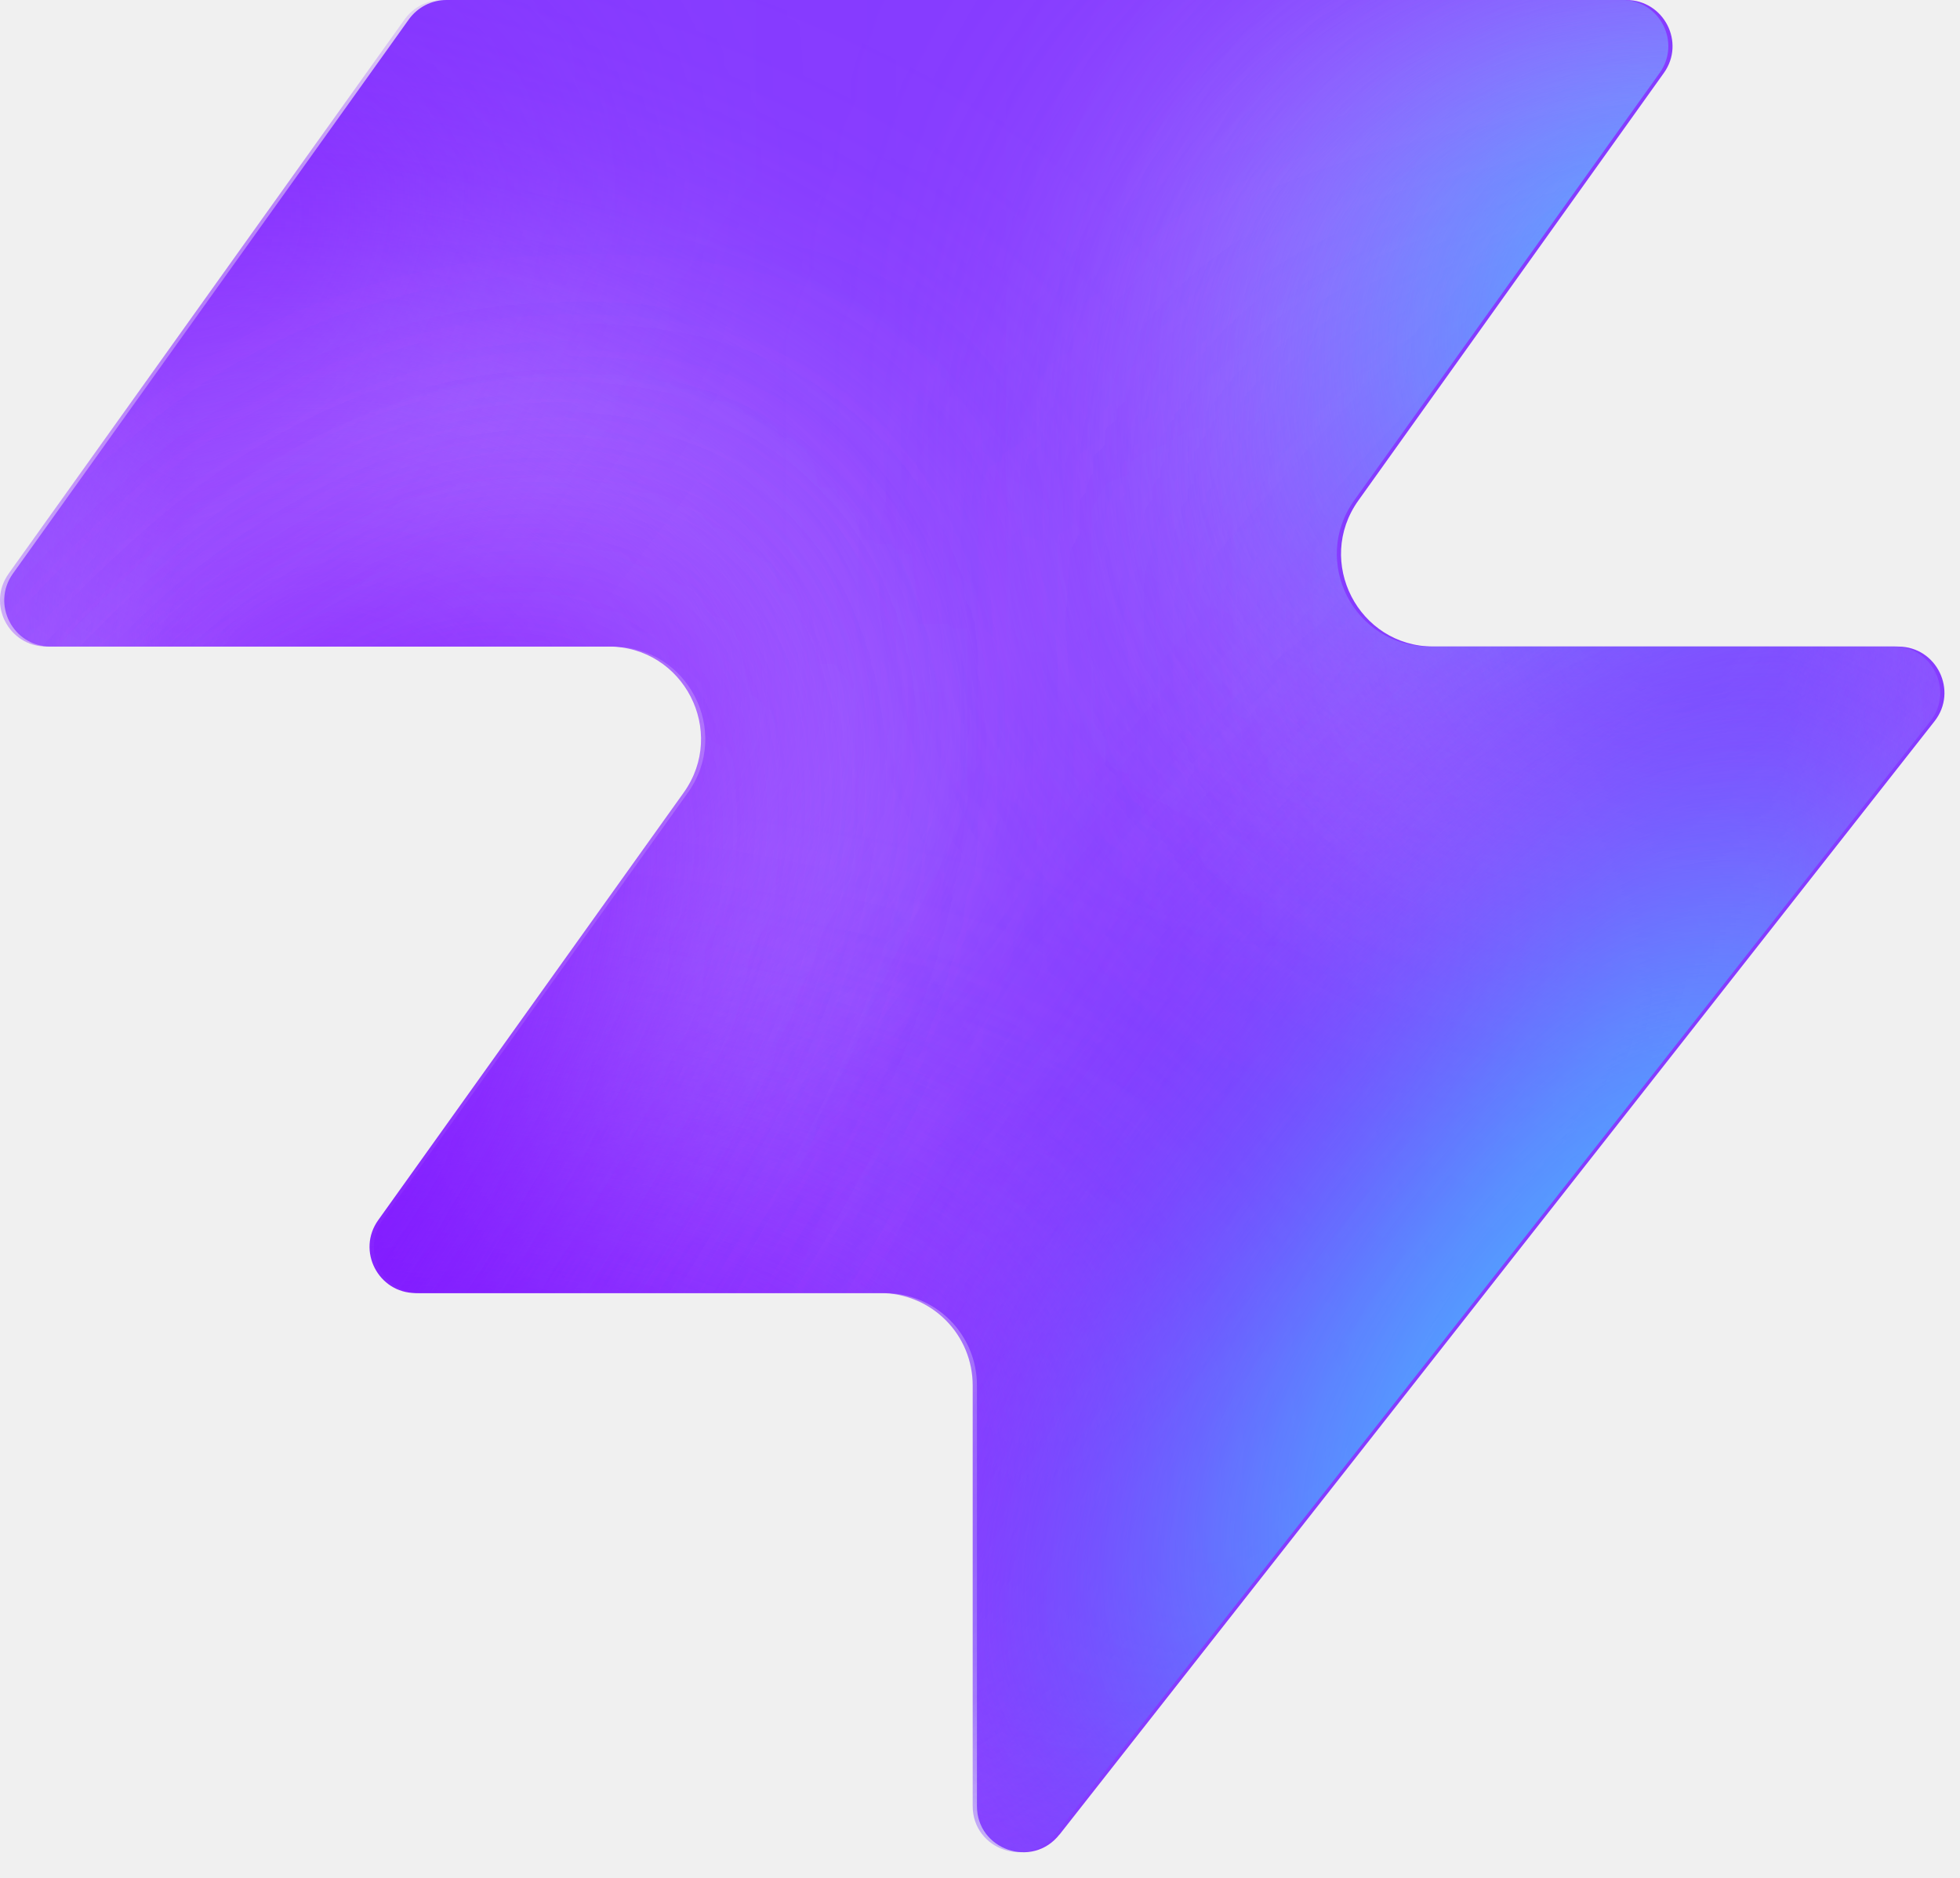
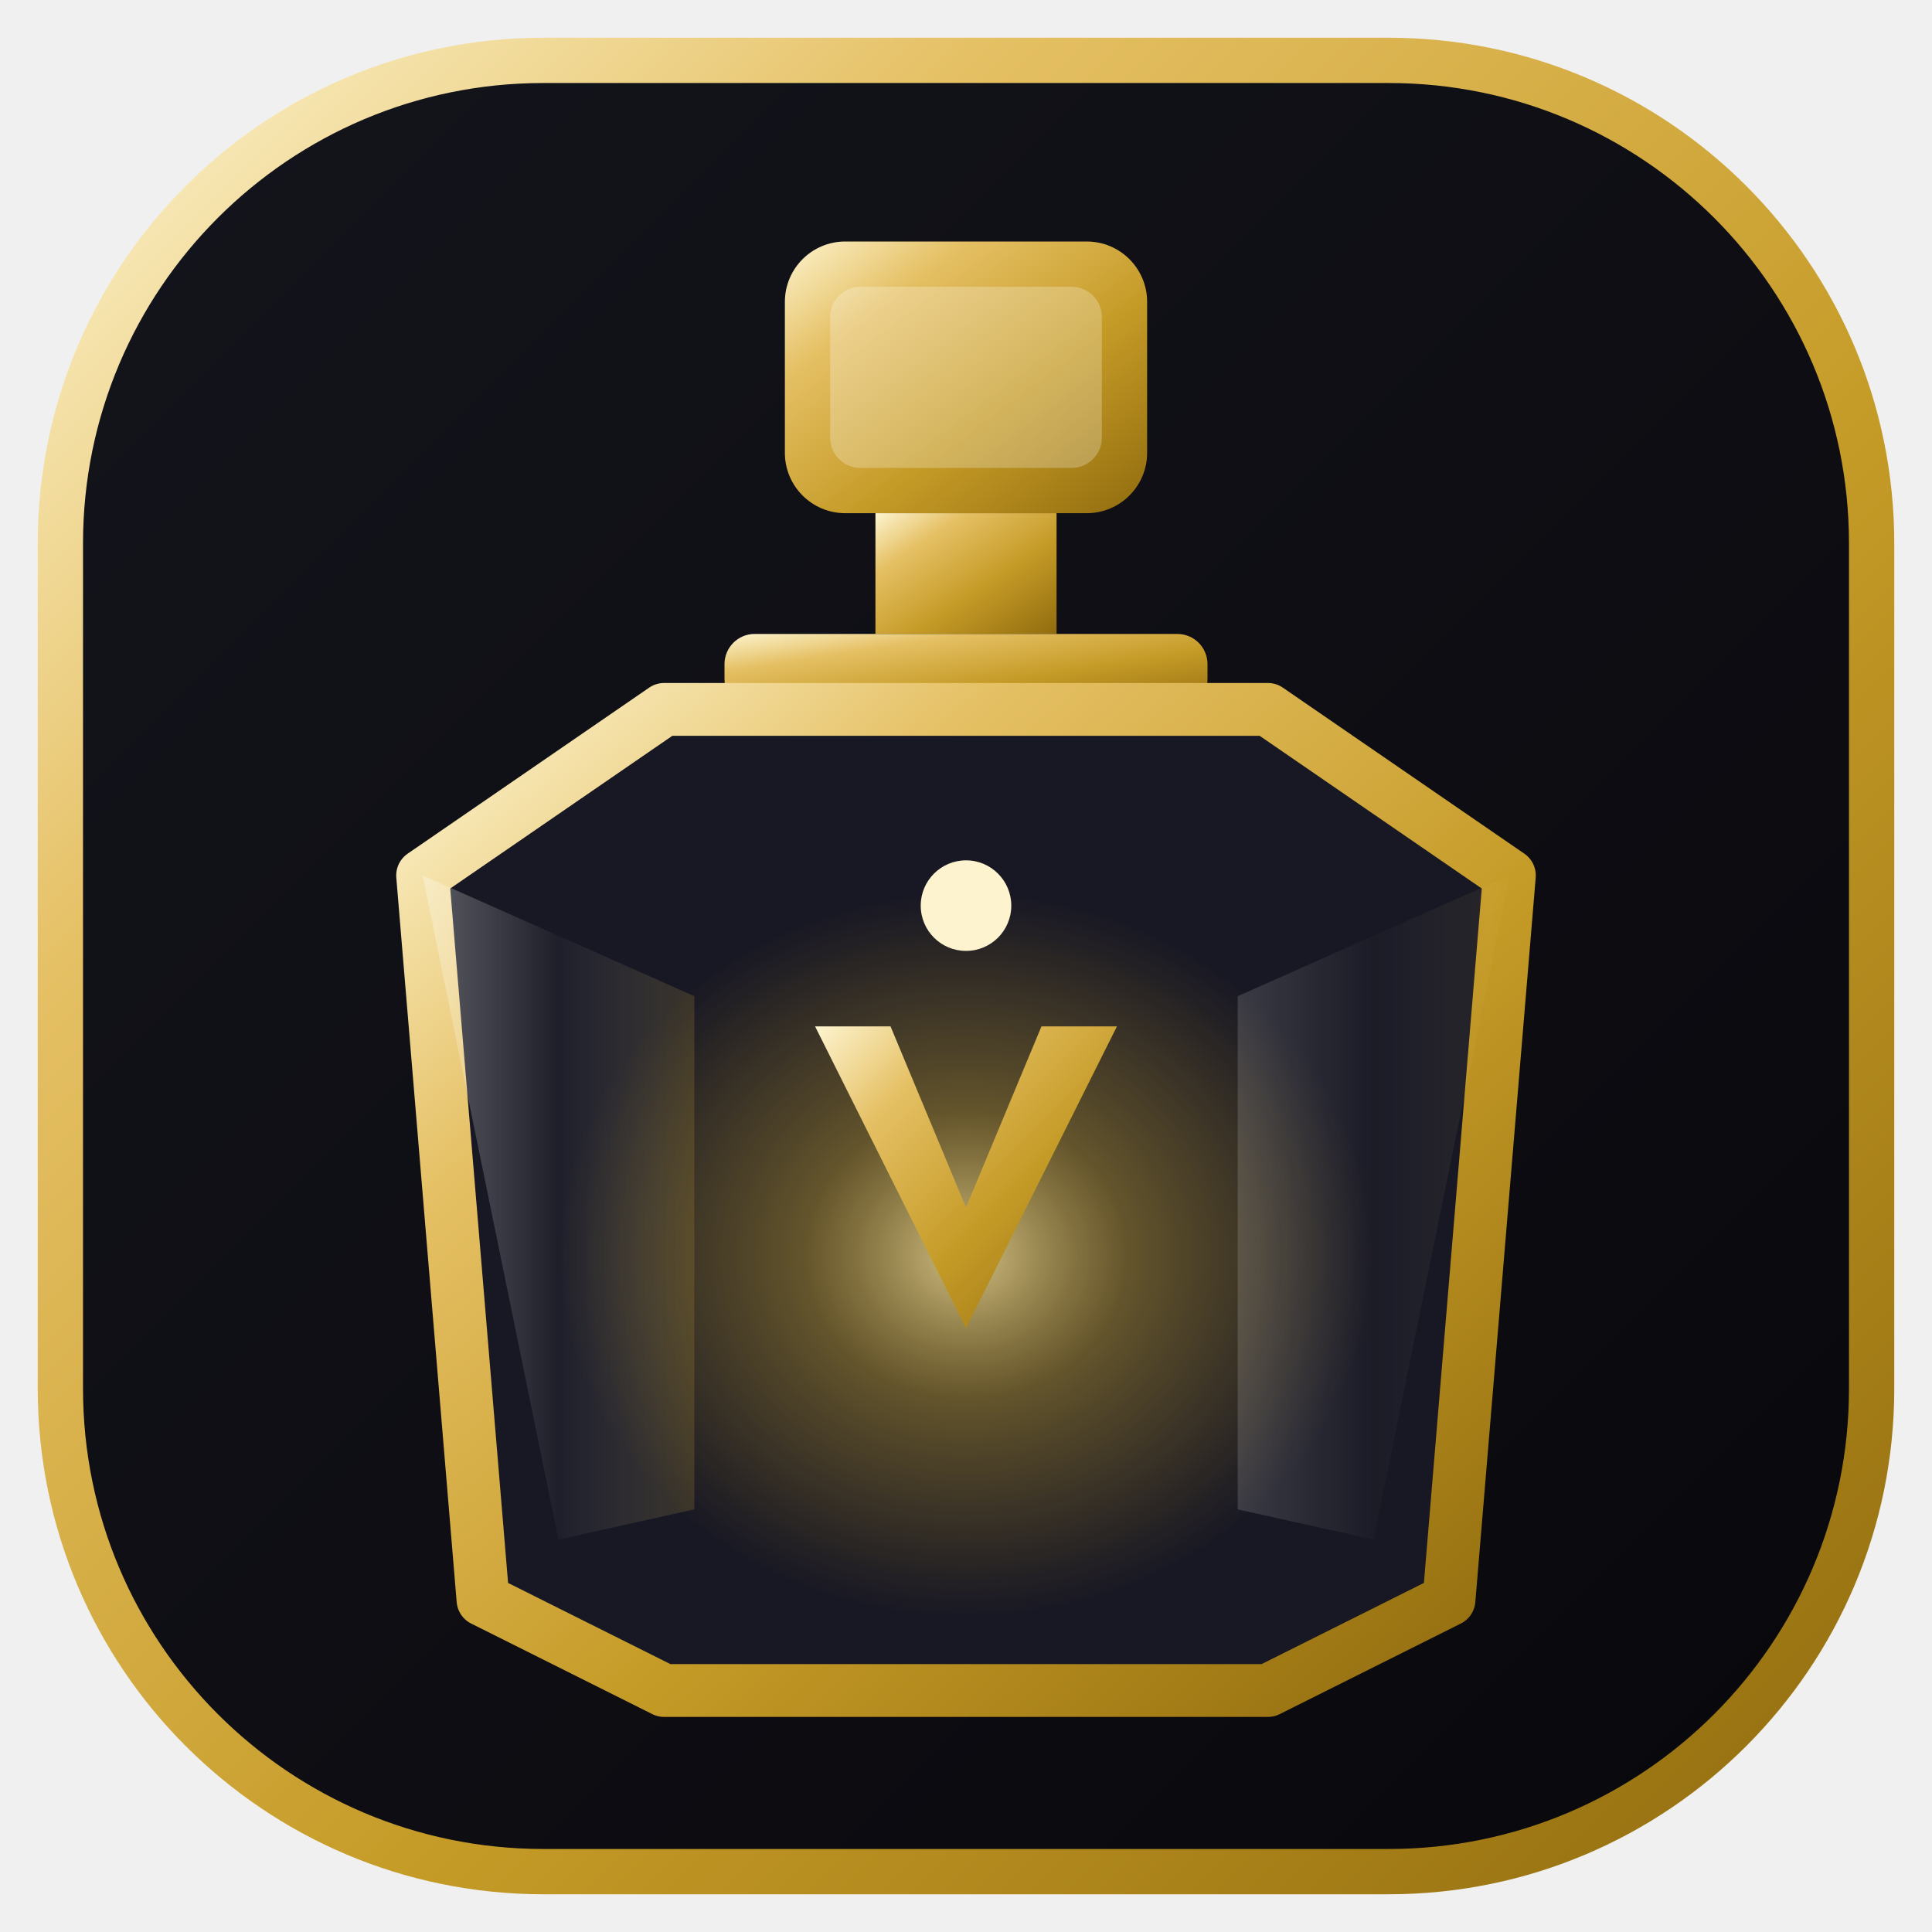
- <svg xmlns="http://www.w3.org/2000/svg" width="48" height="46" fill="none" viewBox="0 0 48 46">
-   <path fill="#863bff" d="M25.946 44.938c-.664.845-2.021.375-2.021-.698V33.937a2.26 2.26 0 0 0-2.262-2.262H10.287c-.92 0-1.456-1.04-.92-1.788l7.48-10.471c1.07-1.497 0-3.578-1.842-3.578H1.237c-.92 0-1.456-1.04-.92-1.788L10.013.474c.214-.297.556-.474.92-.474h28.894c.92 0 1.456 1.04.92 1.788l-7.48 10.471c-1.07 1.498 0 3.579 1.842 3.579h11.377c.943 0 1.473 1.088.89 1.83L25.947 44.94z" style="fill:#863bff;fill:color(display-p3 .525 .23 1);fill-opacity:1" />
-   <mask id="a" width="48" height="46" x="0" y="0" maskUnits="userSpaceOnUse" style="mask-type:alpha">
-     <path fill="#000" d="M25.842 44.938c-.664.844-2.021.375-2.021-.698V33.937a2.26 2.26 0 0 0-2.262-2.262H10.183c-.92 0-1.456-1.04-.92-1.788l7.48-10.471c1.07-1.498 0-3.579-1.842-3.579H1.133c-.92 0-1.456-1.04-.92-1.787L9.91.473c.214-.297.556-.474.92-.474h28.894c.92 0 1.456 1.04.92 1.788l-7.48 10.471c-1.07 1.498 0 3.578 1.842 3.578h11.377c.943 0 1.473 1.088.89 1.832L25.843 44.94z" style="fill:#000;fill-opacity:1" />
-   </mask>
-   <g mask="url(#a)">
-     <g filter="url(#b)">
-       <ellipse cx="5.508" cy="14.704" fill="#ede6ff" rx="5.508" ry="14.704" style="fill:#ede6ff;fill:color(display-p3 .927 .903 1);fill-opacity:1" transform="matrix(.00324 1 1 -.00324 -4.47 31.516)" />
-     </g>
-     <g filter="url(#c)">
-       <ellipse cx="10.399" cy="29.851" fill="#ede6ff" rx="10.399" ry="29.851" style="fill:#ede6ff;fill:color(display-p3 .927 .903 1);fill-opacity:1" transform="matrix(.00324 1 1 -.00324 -39.328 7.883)" />
-     </g>
-     <g filter="url(#d)">
-       <ellipse cx="5.508" cy="30.487" fill="#7e14ff" rx="5.508" ry="30.487" style="fill:#7e14ff;fill:color(display-p3 .492 .077 1);fill-opacity:1" transform="rotate(89.814 -25.913 -14.639)scale(1 -1)" />
-     </g>
-     <g filter="url(#e)">
-       <ellipse cx="5.508" cy="30.599" fill="#7e14ff" rx="5.508" ry="30.599" style="fill:#7e14ff;fill:color(display-p3 .492 .077 1);fill-opacity:1" transform="rotate(89.814 -32.644 -3.334)scale(1 -1)" />
-     </g>
-     <g filter="url(#f)">
-       <ellipse cx="5.508" cy="30.599" fill="#7e14ff" rx="5.508" ry="30.599" style="fill:#7e14ff;fill:color(display-p3 .492 .077 1);fill-opacity:1" transform="matrix(.00324 1 1 -.00324 -34.34 30.47)" />
-     </g>
-     <g filter="url(#g)">
-       <ellipse cx="14.072" cy="22.078" fill="#ede6ff" rx="14.072" ry="22.078" style="fill:#ede6ff;fill:color(display-p3 .927 .903 1);fill-opacity:1" transform="rotate(93.35 24.506 48.493)scale(-1 1)" />
-     </g>
-     <g filter="url(#h)">
-       <ellipse cx="3.47" cy="21.501" fill="#7e14ff" rx="3.47" ry="21.501" style="fill:#7e14ff;fill:color(display-p3 .492 .077 1);fill-opacity:1" transform="rotate(89.009 28.708 47.59)scale(-1 1)" />
-     </g>
-     <g filter="url(#i)">
-       <ellipse cx="3.47" cy="21.501" fill="#7e14ff" rx="3.47" ry="21.501" style="fill:#7e14ff;fill:color(display-p3 .492 .077 1);fill-opacity:1" transform="rotate(89.009 28.708 47.59)scale(-1 1)" />
-     </g>
-     <g filter="url(#j)">
-       <ellipse cx=".387" cy="8.972" fill="#7e14ff" rx="4.407" ry="29.108" style="fill:#7e14ff;fill:color(display-p3 .492 .077 1);fill-opacity:1" transform="rotate(39.51 .387 8.972)" />
-     </g>
-     <g filter="url(#k)">
-       <ellipse cx="47.523" cy="-6.092" fill="#7e14ff" rx="4.407" ry="29.108" style="fill:#7e14ff;fill:color(display-p3 .492 .077 1);fill-opacity:1" transform="rotate(37.892 47.523 -6.092)" />
-     </g>
-     <g filter="url(#l)">
-       <ellipse cx="41.412" cy="6.333" fill="#47bfff" rx="5.971" ry="9.665" style="fill:#47bfff;fill:color(display-p3 .28 .748 1);fill-opacity:1" transform="rotate(37.892 41.412 6.333)" />
-     </g>
-     <g filter="url(#m)">
-       <ellipse cx="-1.879" cy="38.332" fill="#7e14ff" rx="4.407" ry="29.108" style="fill:#7e14ff;fill:color(display-p3 .492 .077 1);fill-opacity:1" transform="rotate(37.892 -1.88 38.332)" />
-     </g>
-     <g filter="url(#n)">
-       <ellipse cx="-1.879" cy="38.332" fill="#7e14ff" rx="4.407" ry="29.108" style="fill:#7e14ff;fill:color(display-p3 .492 .077 1);fill-opacity:1" transform="rotate(37.892 -1.88 38.332)" />
-     </g>
-     <g filter="url(#o)">
-       <ellipse cx="35.651" cy="29.907" fill="#7e14ff" rx="4.407" ry="29.108" style="fill:#7e14ff;fill:color(display-p3 .492 .077 1);fill-opacity:1" transform="rotate(37.892 35.651 29.907)" />
-     </g>
-     <g filter="url(#p)">
-       <ellipse cx="38.418" cy="32.4" fill="#47bfff" rx="5.971" ry="15.297" style="fill:#47bfff;fill:color(display-p3 .28 .748 1);fill-opacity:1" transform="rotate(37.892 38.418 32.4)" />
-     </g>
-   </g>
+ <svg xmlns="http://www.w3.org/2000/svg" viewBox="0 0 64 64" fill="none">
  <defs>
-     <filter id="b" width="60.045" height="41.654" x="-19.77" y="16.149" color-interpolation-filters="sRGB" filterUnits="userSpaceOnUse">
-       <feFlood flood-opacity="0" result="BackgroundImageFix" />
-       <feBlend in="SourceGraphic" in2="BackgroundImageFix" result="shape" />
-       <feGaussianBlur result="effect1_foregroundBlur_2002_17158" stdDeviation="7.659" />
-     </filter>
-     <filter id="c" width="90.34" height="51.437" x="-54.613" y="-7.533" color-interpolation-filters="sRGB" filterUnits="userSpaceOnUse">
-       <feFlood flood-opacity="0" result="BackgroundImageFix" />
-       <feBlend in="SourceGraphic" in2="BackgroundImageFix" result="shape" />
-       <feGaussianBlur result="effect1_foregroundBlur_2002_17158" stdDeviation="7.659" />
-     </filter>
-     <filter id="d" width="79.355" height="29.4" x="-49.64" y="2.03" color-interpolation-filters="sRGB" filterUnits="userSpaceOnUse">
-       <feFlood flood-opacity="0" result="BackgroundImageFix" />
-       <feBlend in="SourceGraphic" in2="BackgroundImageFix" result="shape" />
-       <feGaussianBlur result="effect1_foregroundBlur_2002_17158" stdDeviation="4.596" />
-     </filter>
-     <filter id="e" width="79.579" height="29.4" x="-45.045" y="20.029" color-interpolation-filters="sRGB" filterUnits="userSpaceOnUse">
-       <feFlood flood-opacity="0" result="BackgroundImageFix" />
-       <feBlend in="SourceGraphic" in2="BackgroundImageFix" result="shape" />
-       <feGaussianBlur result="effect1_foregroundBlur_2002_17158" stdDeviation="4.596" />
-     </filter>
-     <filter id="f" width="79.579" height="29.4" x="-43.513" y="21.178" color-interpolation-filters="sRGB" filterUnits="userSpaceOnUse">
-       <feFlood flood-opacity="0" result="BackgroundImageFix" />
-       <feBlend in="SourceGraphic" in2="BackgroundImageFix" result="shape" />
-       <feGaussianBlur result="effect1_foregroundBlur_2002_17158" stdDeviation="4.596" />
-     </filter>
-     <filter id="g" width="74.749" height="58.852" x="15.756" y="-17.901" color-interpolation-filters="sRGB" filterUnits="userSpaceOnUse">
-       <feFlood flood-opacity="0" result="BackgroundImageFix" />
-       <feBlend in="SourceGraphic" in2="BackgroundImageFix" result="shape" />
-       <feGaussianBlur result="effect1_foregroundBlur_2002_17158" stdDeviation="7.659" />
-     </filter>
-     <filter id="h" width="61.377" height="25.362" x="23.548" y="2.284" color-interpolation-filters="sRGB" filterUnits="userSpaceOnUse">
-       <feFlood flood-opacity="0" result="BackgroundImageFix" />
-       <feBlend in="SourceGraphic" in2="BackgroundImageFix" result="shape" />
-       <feGaussianBlur result="effect1_foregroundBlur_2002_17158" stdDeviation="4.596" />
-     </filter>
-     <filter id="i" width="61.377" height="25.362" x="23.548" y="2.284" color-interpolation-filters="sRGB" filterUnits="userSpaceOnUse">
-       <feFlood flood-opacity="0" result="BackgroundImageFix" />
-       <feBlend in="SourceGraphic" in2="BackgroundImageFix" result="shape" />
-       <feGaussianBlur result="effect1_foregroundBlur_2002_17158" stdDeviation="4.596" />
-     </filter>
-     <filter id="j" width="56.045" height="63.649" x="-27.636" y="-22.853" color-interpolation-filters="sRGB" filterUnits="userSpaceOnUse">
-       <feFlood flood-opacity="0" result="BackgroundImageFix" />
-       <feBlend in="SourceGraphic" in2="BackgroundImageFix" result="shape" />
-       <feGaussianBlur result="effect1_foregroundBlur_2002_17158" stdDeviation="4.596" />
-     </filter>
-     <filter id="k" width="54.814" height="64.646" x="20.116" y="-38.415" color-interpolation-filters="sRGB" filterUnits="userSpaceOnUse">
-       <feFlood flood-opacity="0" result="BackgroundImageFix" />
-       <feBlend in="SourceGraphic" in2="BackgroundImageFix" result="shape" />
-       <feGaussianBlur result="effect1_foregroundBlur_2002_17158" stdDeviation="4.596" />
-     </filter>
-     <filter id="l" width="33.541" height="35.313" x="24.641" y="-11.323" color-interpolation-filters="sRGB" filterUnits="userSpaceOnUse">
-       <feFlood flood-opacity="0" result="BackgroundImageFix" />
-       <feBlend in="SourceGraphic" in2="BackgroundImageFix" result="shape" />
-       <feGaussianBlur result="effect1_foregroundBlur_2002_17158" stdDeviation="4.596" />
-     </filter>
-     <filter id="m" width="54.814" height="64.646" x="-29.286" y="6.009" color-interpolation-filters="sRGB" filterUnits="userSpaceOnUse">
-       <feFlood flood-opacity="0" result="BackgroundImageFix" />
-       <feBlend in="SourceGraphic" in2="BackgroundImageFix" result="shape" />
-       <feGaussianBlur result="effect1_foregroundBlur_2002_17158" stdDeviation="4.596" />
-     </filter>
-     <filter id="n" width="54.814" height="64.646" x="-29.286" y="6.009" color-interpolation-filters="sRGB" filterUnits="userSpaceOnUse">
-       <feFlood flood-opacity="0" result="BackgroundImageFix" />
-       <feBlend in="SourceGraphic" in2="BackgroundImageFix" result="shape" />
-       <feGaussianBlur result="effect1_foregroundBlur_2002_17158" stdDeviation="4.596" />
-     </filter>
-     <filter id="o" width="54.814" height="64.646" x="8.244" y="-2.416" color-interpolation-filters="sRGB" filterUnits="userSpaceOnUse">
-       <feFlood flood-opacity="0" result="BackgroundImageFix" />
-       <feBlend in="SourceGraphic" in2="BackgroundImageFix" result="shape" />
-       <feGaussianBlur result="effect1_foregroundBlur_2002_17158" stdDeviation="4.596" />
-     </filter>
-     <filter id="p" width="39.409" height="43.623" x="18.713" y="10.588" color-interpolation-filters="sRGB" filterUnits="userSpaceOnUse">
-       <feFlood flood-opacity="0" result="BackgroundImageFix" />
-       <feBlend in="SourceGraphic" in2="BackgroundImageFix" result="shape" />
-       <feGaussianBlur result="effect1_foregroundBlur_2002_17158" stdDeviation="4.596" />
-     </filter>
+     <linearGradient id="vp-bg" x1="0%" y1="0%" x2="100%" y2="100%">
+       <stop offset="0%" stop-color="#14141c" />
+       <stop offset="100%" stop-color="#08080c" />
+     </linearGradient>
+     <linearGradient id="vp-gold" x1="0%" y1="0%" x2="100%" y2="100%">
+       <stop offset="0%" stop-color="#fdf4cf" />
+       <stop offset="25%" stop-color="#e5c064" />
+       <stop offset="60%" stop-color="#c59b27" />
+       <stop offset="100%" stop-color="#916c0e" />
+     </linearGradient>
+     <linearGradient id="vp-facet" x1="0%" y1="0%" x2="100%" y2="0%">
+       <stop offset="0%" stop-color="#ffffff" stop-opacity="0.5" />
+       <stop offset="50%" stop-color="#ffffff" stop-opacity="0.05" />
+       <stop offset="100%" stop-color="#d4af37" stop-opacity="0.3" />
+     </linearGradient>
+     <radialGradient id="vp-glow" cx="50%" cy="55%" r="45%">
+       <stop offset="0%" stop-color="#ffe89e" stop-opacity="0.8" />
+       <stop offset="40%" stop-color="#d4af37" stop-opacity="0.4" />
+       <stop offset="100%" stop-color="#c59b27" stop-opacity="0" />
+     </radialGradient>
  </defs>
+   <rect x="2" y="2" width="60" height="60" rx="16" fill="url(#vp-bg)" stroke="url(#vp-gold)" stroke-width="1.5" />
+   <rect x="26" y="8" width="12" height="9" rx="2" fill="url(#vp-gold)" />
+   <rect x="27.5" y="9.5" width="9" height="6" rx="1" fill="#fff" fill-opacity="0.25" />
+   <rect x="29" y="17" width="6" height="4" fill="url(#vp-gold)" />
+   <rect x="24" y="21" width="16" height="2.5" rx="1" fill="url(#vp-gold)" />
+   <path d="M22 23.5 L14 29 L16 53 L22 56 L42 56 L48 53 L50 29 L42 23.5 Z" fill="#181824" stroke="url(#vp-gold)" stroke-width="1.75" stroke-linejoin="round" />
+   <path d="M23 27 L17 31 L18.5 51 L23 53.5 L41 53.5 L45.5 51 L47 31 L41 27 Z" fill="url(#vp-glow)" />
+   <path d="M14 29 L23 33 L23 50 L18.5 51 Z" fill="url(#vp-facet)" opacity="0.6" />
+   <path d="M50 29 L41 33 L41 50 L45.5 51 Z" fill="url(#vp-facet)" opacity="0.3" />
+   <path d="M27 34 L32 44 L37 34 L34.5 34 L32 40 L29.5 34 Z" fill="url(#vp-gold)" />
+   <circle cx="32" cy="30" r="1.5" fill="#fdf4cf" />
</svg>
